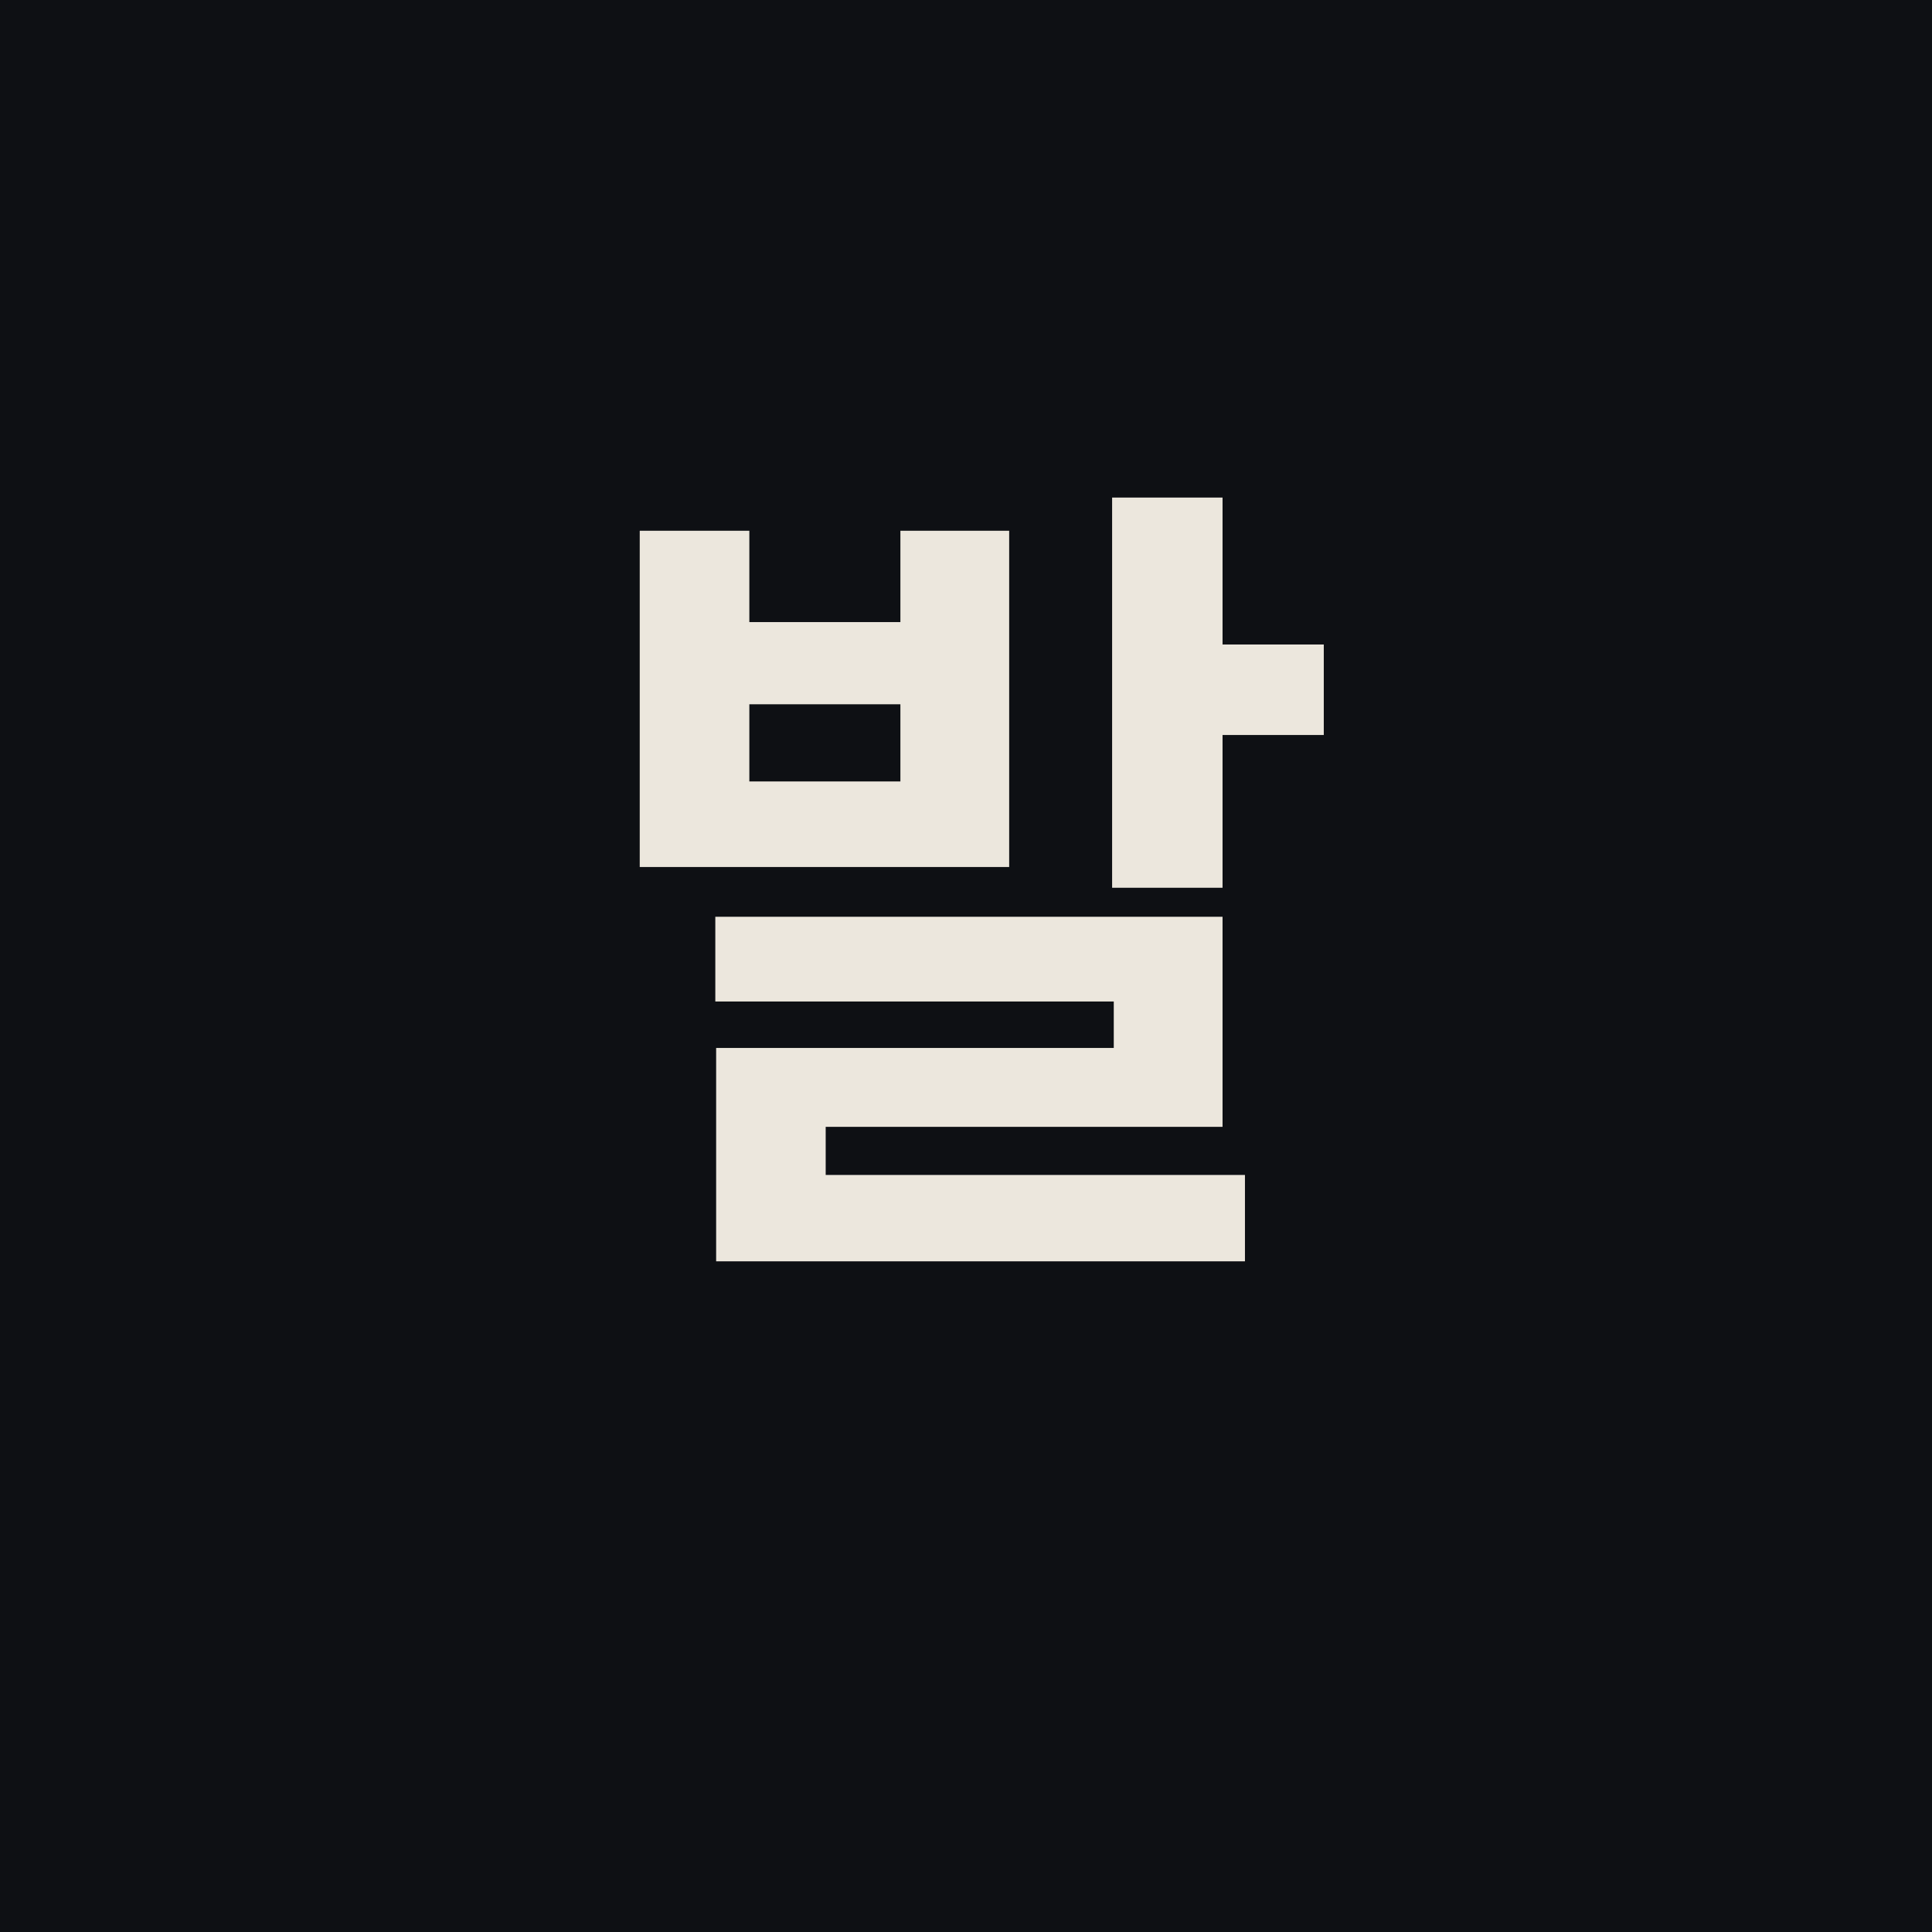
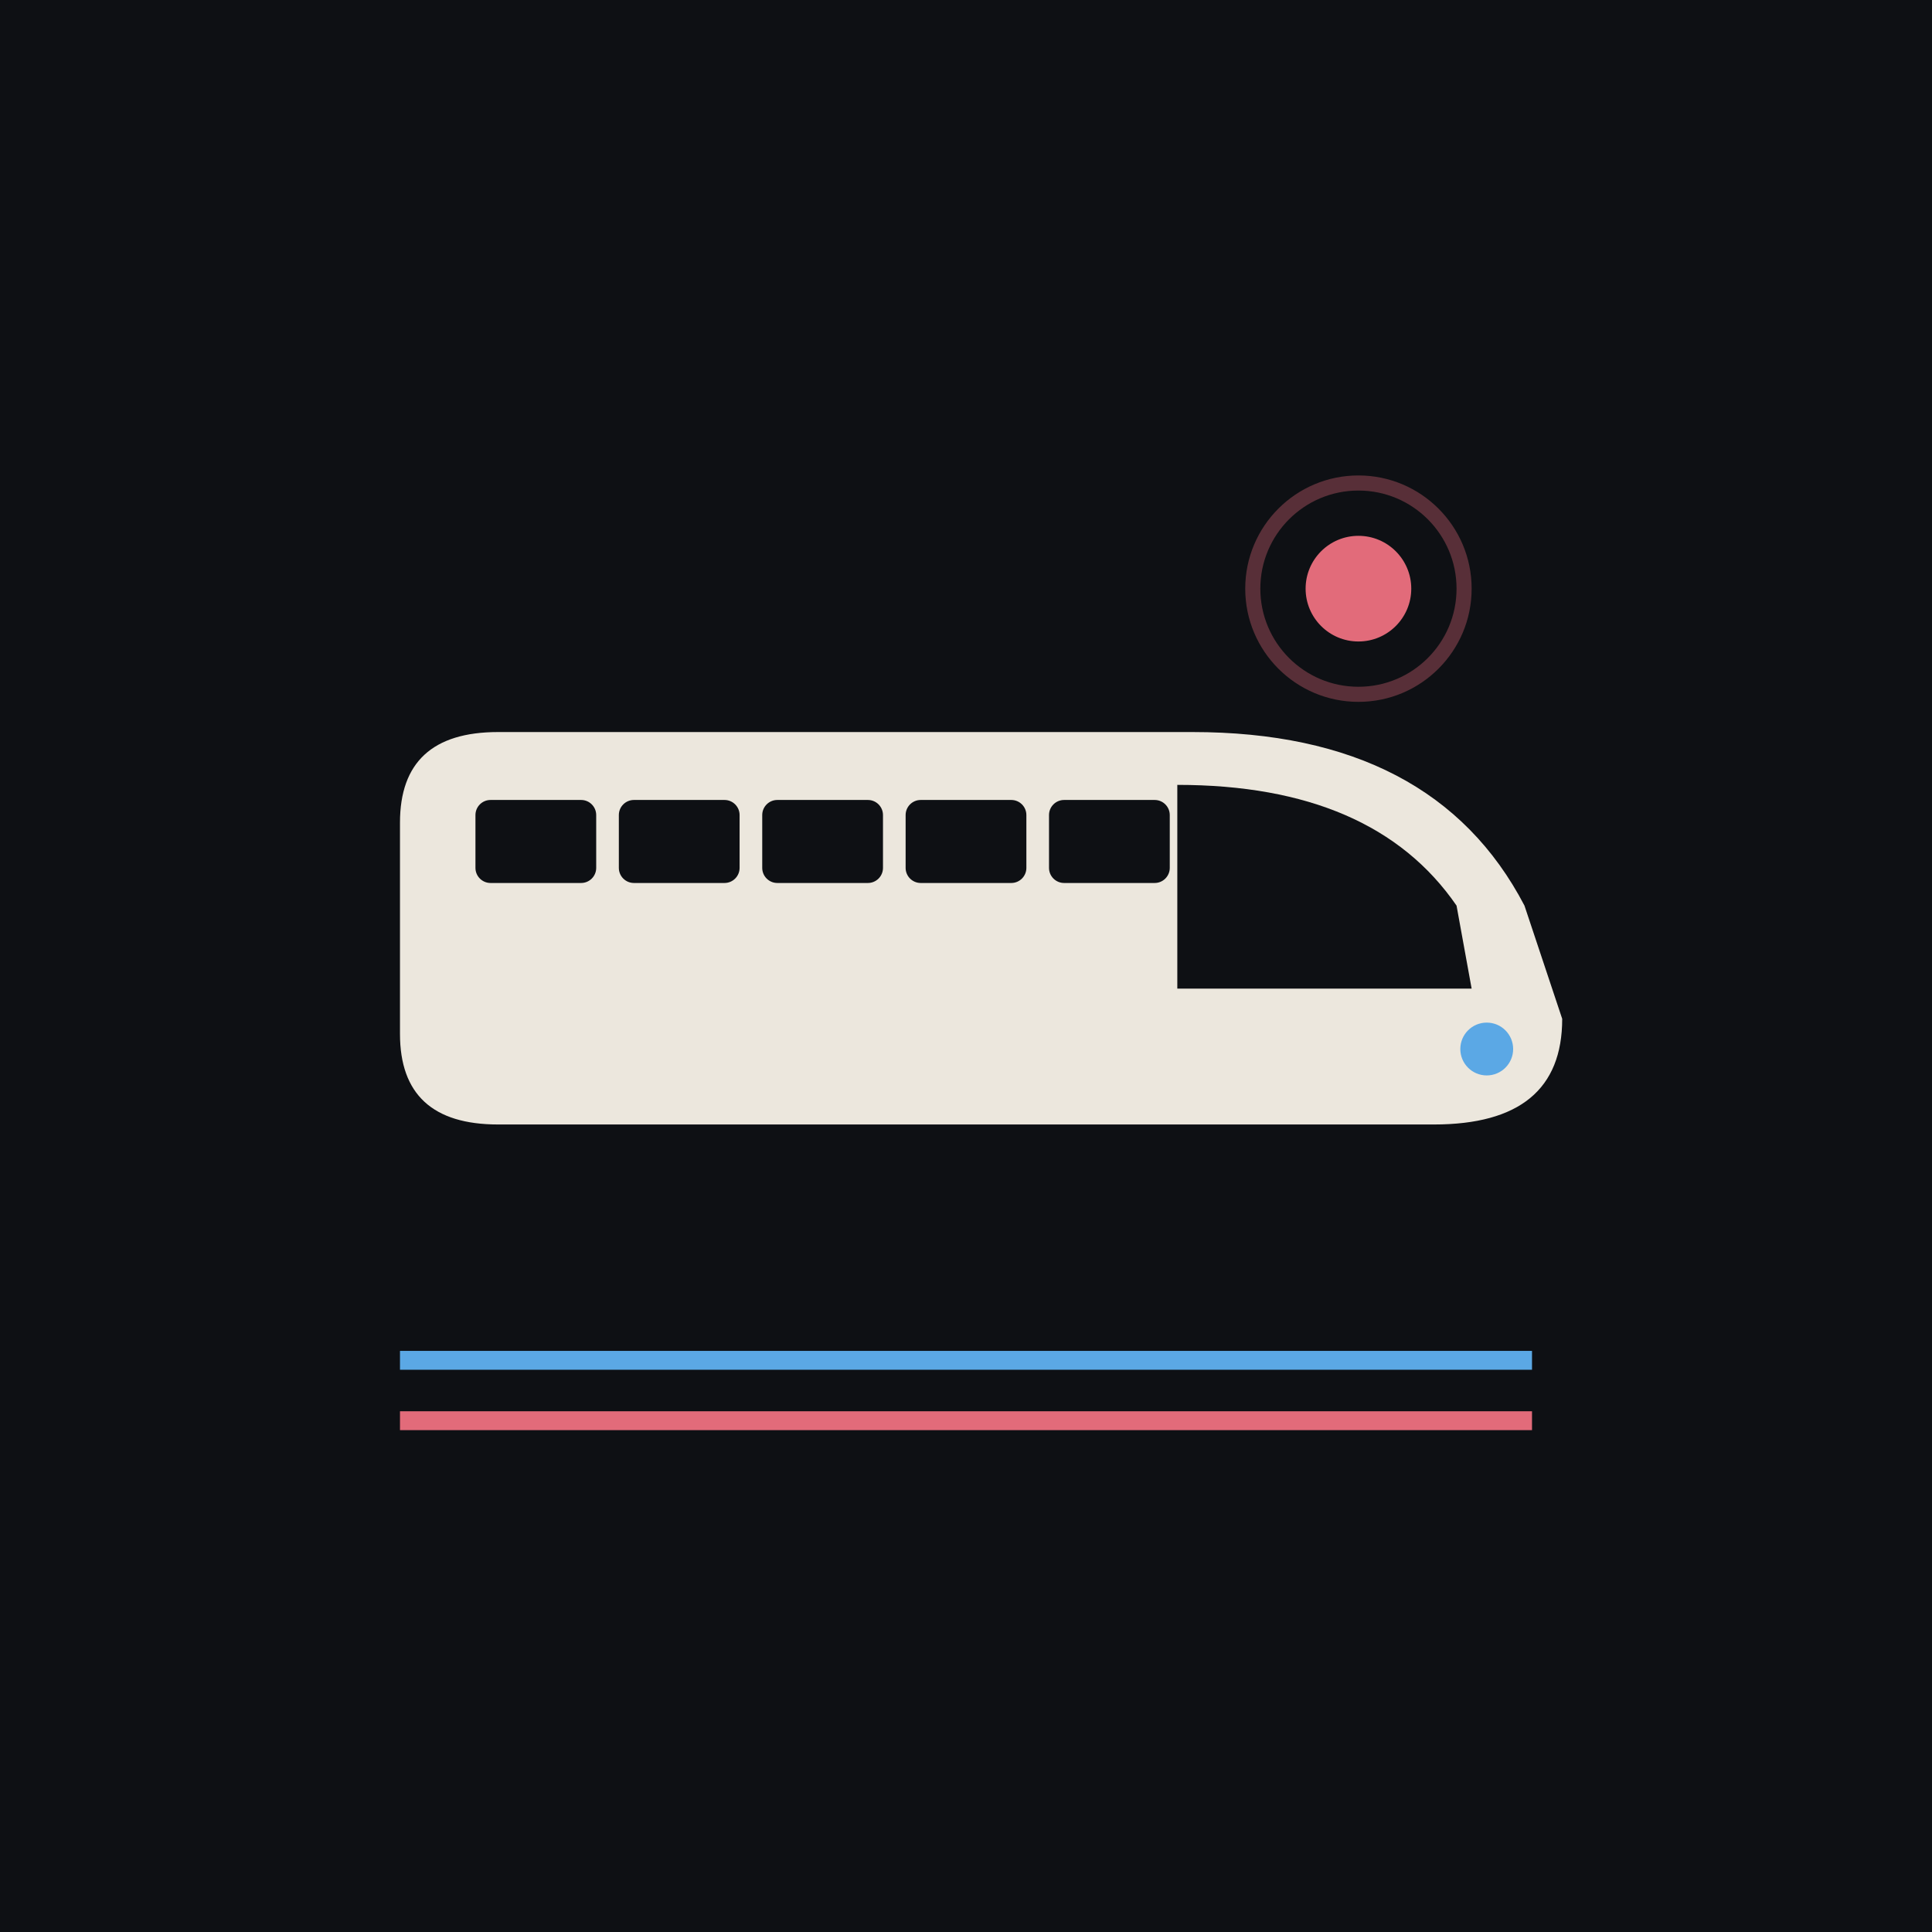
<svg xmlns="http://www.w3.org/2000/svg" viewBox="0 0 512 512" width="512" height="512">
  <rect width="512" height="512" fill="#0E1014" />
-   <text x="256" y="316" font-family="'Bricolage Grotesque', 'Pretendard Variable', system-ui, sans-serif" font-size="220" font-weight="600" fill="#ECE7DD" text-anchor="middle" letter-spacing="-4">발</text>
+   <g transform="translate(360, 156)">
+     <circle r="28" fill="none" stroke="#E26B7A" stroke-width="4" opacity="0.35" />
+     <circle r="14" fill="#E26B7A" />
+   </g>
+   <g transform="translate(256, 270)">
+     <path d="       M -150,-52 Q -150,-76 -124,-76 L 60,-76 Q 124,-76 148,-30 L 158,0       Q 158,28 124,28 L -124,28 Q -150,28 -150,4 Z     " fill="#ECE7DD" />
+     <path d="       M 56,-62 Q 108,-62 130,-30 L 134,-8 L 56,-8 Z     " fill="#0E1014" />
+     <rect x="-130" y="-58" width="32" height="22" rx="4" fill="#0E1014" />
+     <rect x="-92" y="-58" width="32" height="22" rx="4" fill="#0E1014" />
+     <rect x="-54" y="-58" width="32" height="22" rx="4" fill="#0E1014" />
+     <rect x="-16" y="-58" width="32" height="22" rx="4" fill="#0E1014" />
+     <rect x="22" y="-58" width="32" height="22" rx="4" fill="#0E1014" />
+     <circle cx="138" cy="8" r="7" fill="#5BA8E5" />
+   </g>
+   <rect x="106" y="358" width="300" height="5" fill="#5BA8E5" />
+   <rect x="106" y="374" width="300" height="5" fill="#E26B7A" />
</svg>
